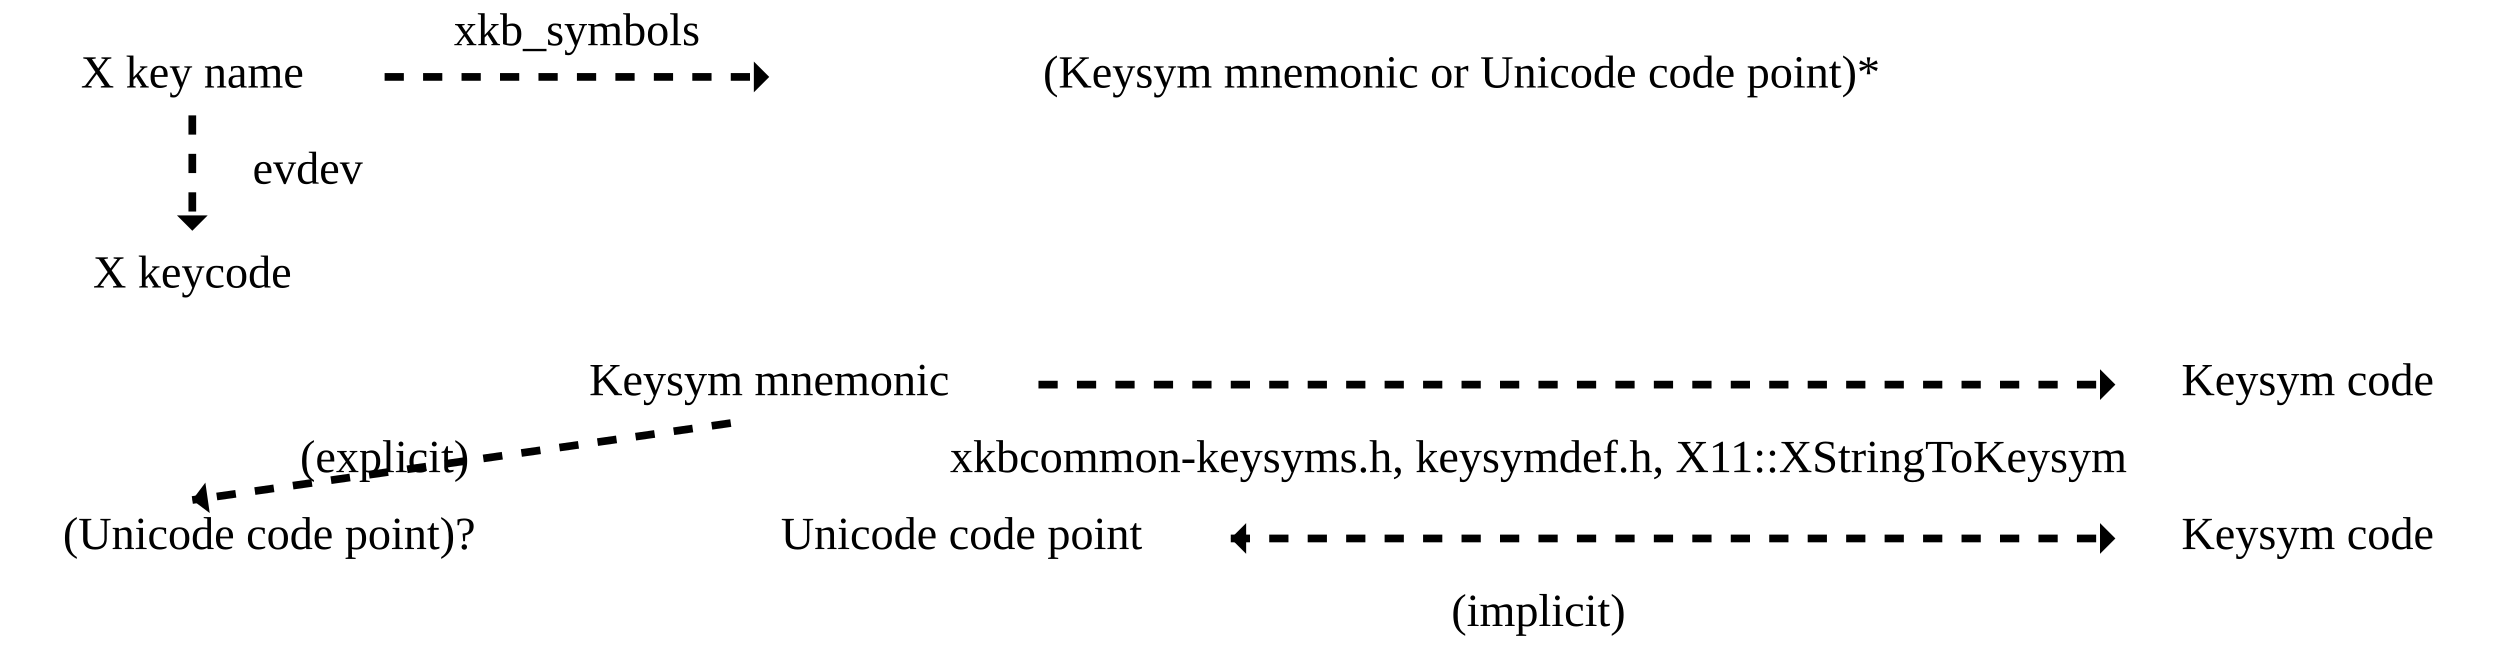
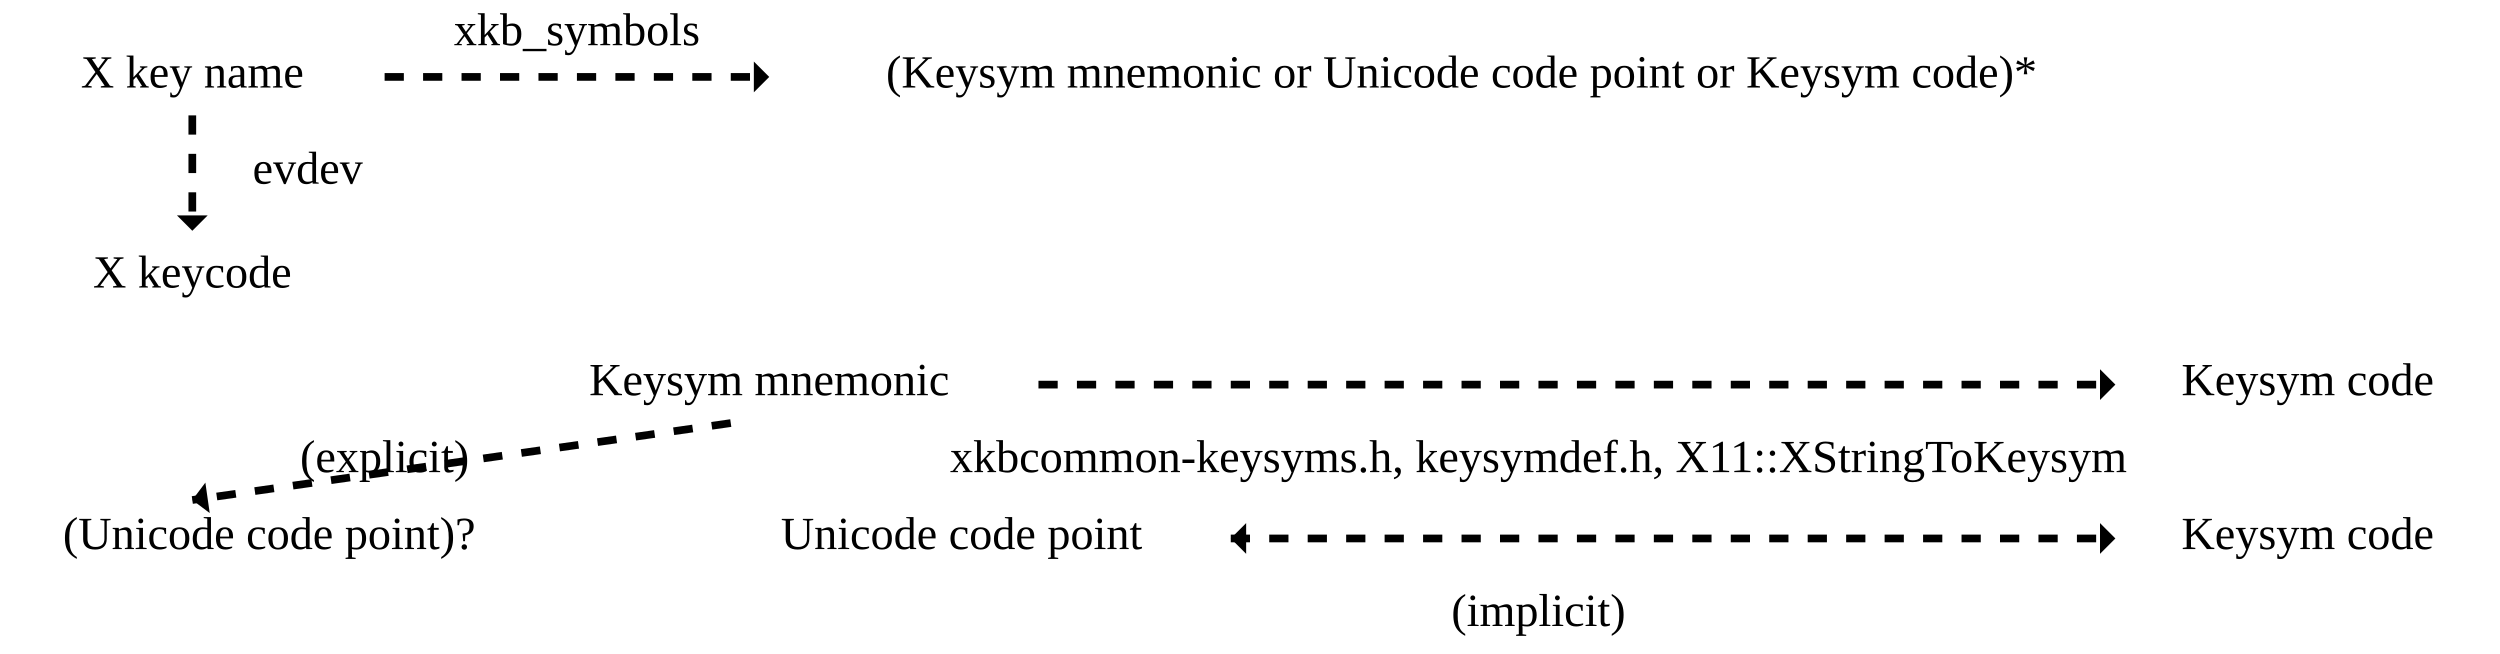
<svg xmlns="http://www.w3.org/2000/svg" viewBox="0 0 650 170" width="650" height="170">
  <defs>
    <marker id="head" orient="auto-start-reverse" markerWidth="3" markerHeight="4" refX="2" refY="2">
      <path d="M 0,0 V 4 L 2,2 Z" />
    </marker>
  </defs>
  <style>
    rect {
      fill-opacity: 0;
      stroke: black;
      stroke-width: 1px;
    }

    text {
      text-anchor: middle;
      dominant-baseline: middle;
    }

    path.source {
      stroke: black;
      stroke-width: 2px;
      stroke-dasharray: 5px;
    }
  </style>
  <text x="50" y="20">X key name</text>
  <path class="source" d="M 100,20 h 100" marker-end="url(#head)" />
  <text x="150" y="9">xkb_symbols</text>
-   <text x="380" y="20">(Keysym mnemonic or Unicode code point)*</text>
+   <text x="380" y="20">(Keysym mnemonic or Unicode code point or Keysym code)*</text>
  <path class="source" d="M 50,30  v 30" marker-end="url(#head)" />
  <text style="text-anchor: left;" x="80" y="45">evdev</text>
  <text x="50" y="72">X keycode</text>
  <text x="200" y="100">Keysym mnemonic</text>
  <path class="source" d="M 270,100 h 280" marker-end="url(#head)" />
  <text x="600" y="100">Keysym code</text>
  <text x="100" y="120">(explicit)</text>
  <text x="400" y="120">xkbcommon-keysyms.h, keysymdef.h, X11::XStringToKeysym</text>
  <path class="source" d="M 190,110 L 50,130" marker-end="url(#head)" />
  <text x="70" y="140">(Unicode code point)?</text>
  <text x="250" y="140">Unicode code point</text>
  <path class="source" d="M 320,140 h 230" marker-start="url(#head)" marker-end="url(#head)" />
  <text x="600" y="140">Keysym code</text>
  <text x="400" y="160">(implicit)</text>
</svg>
